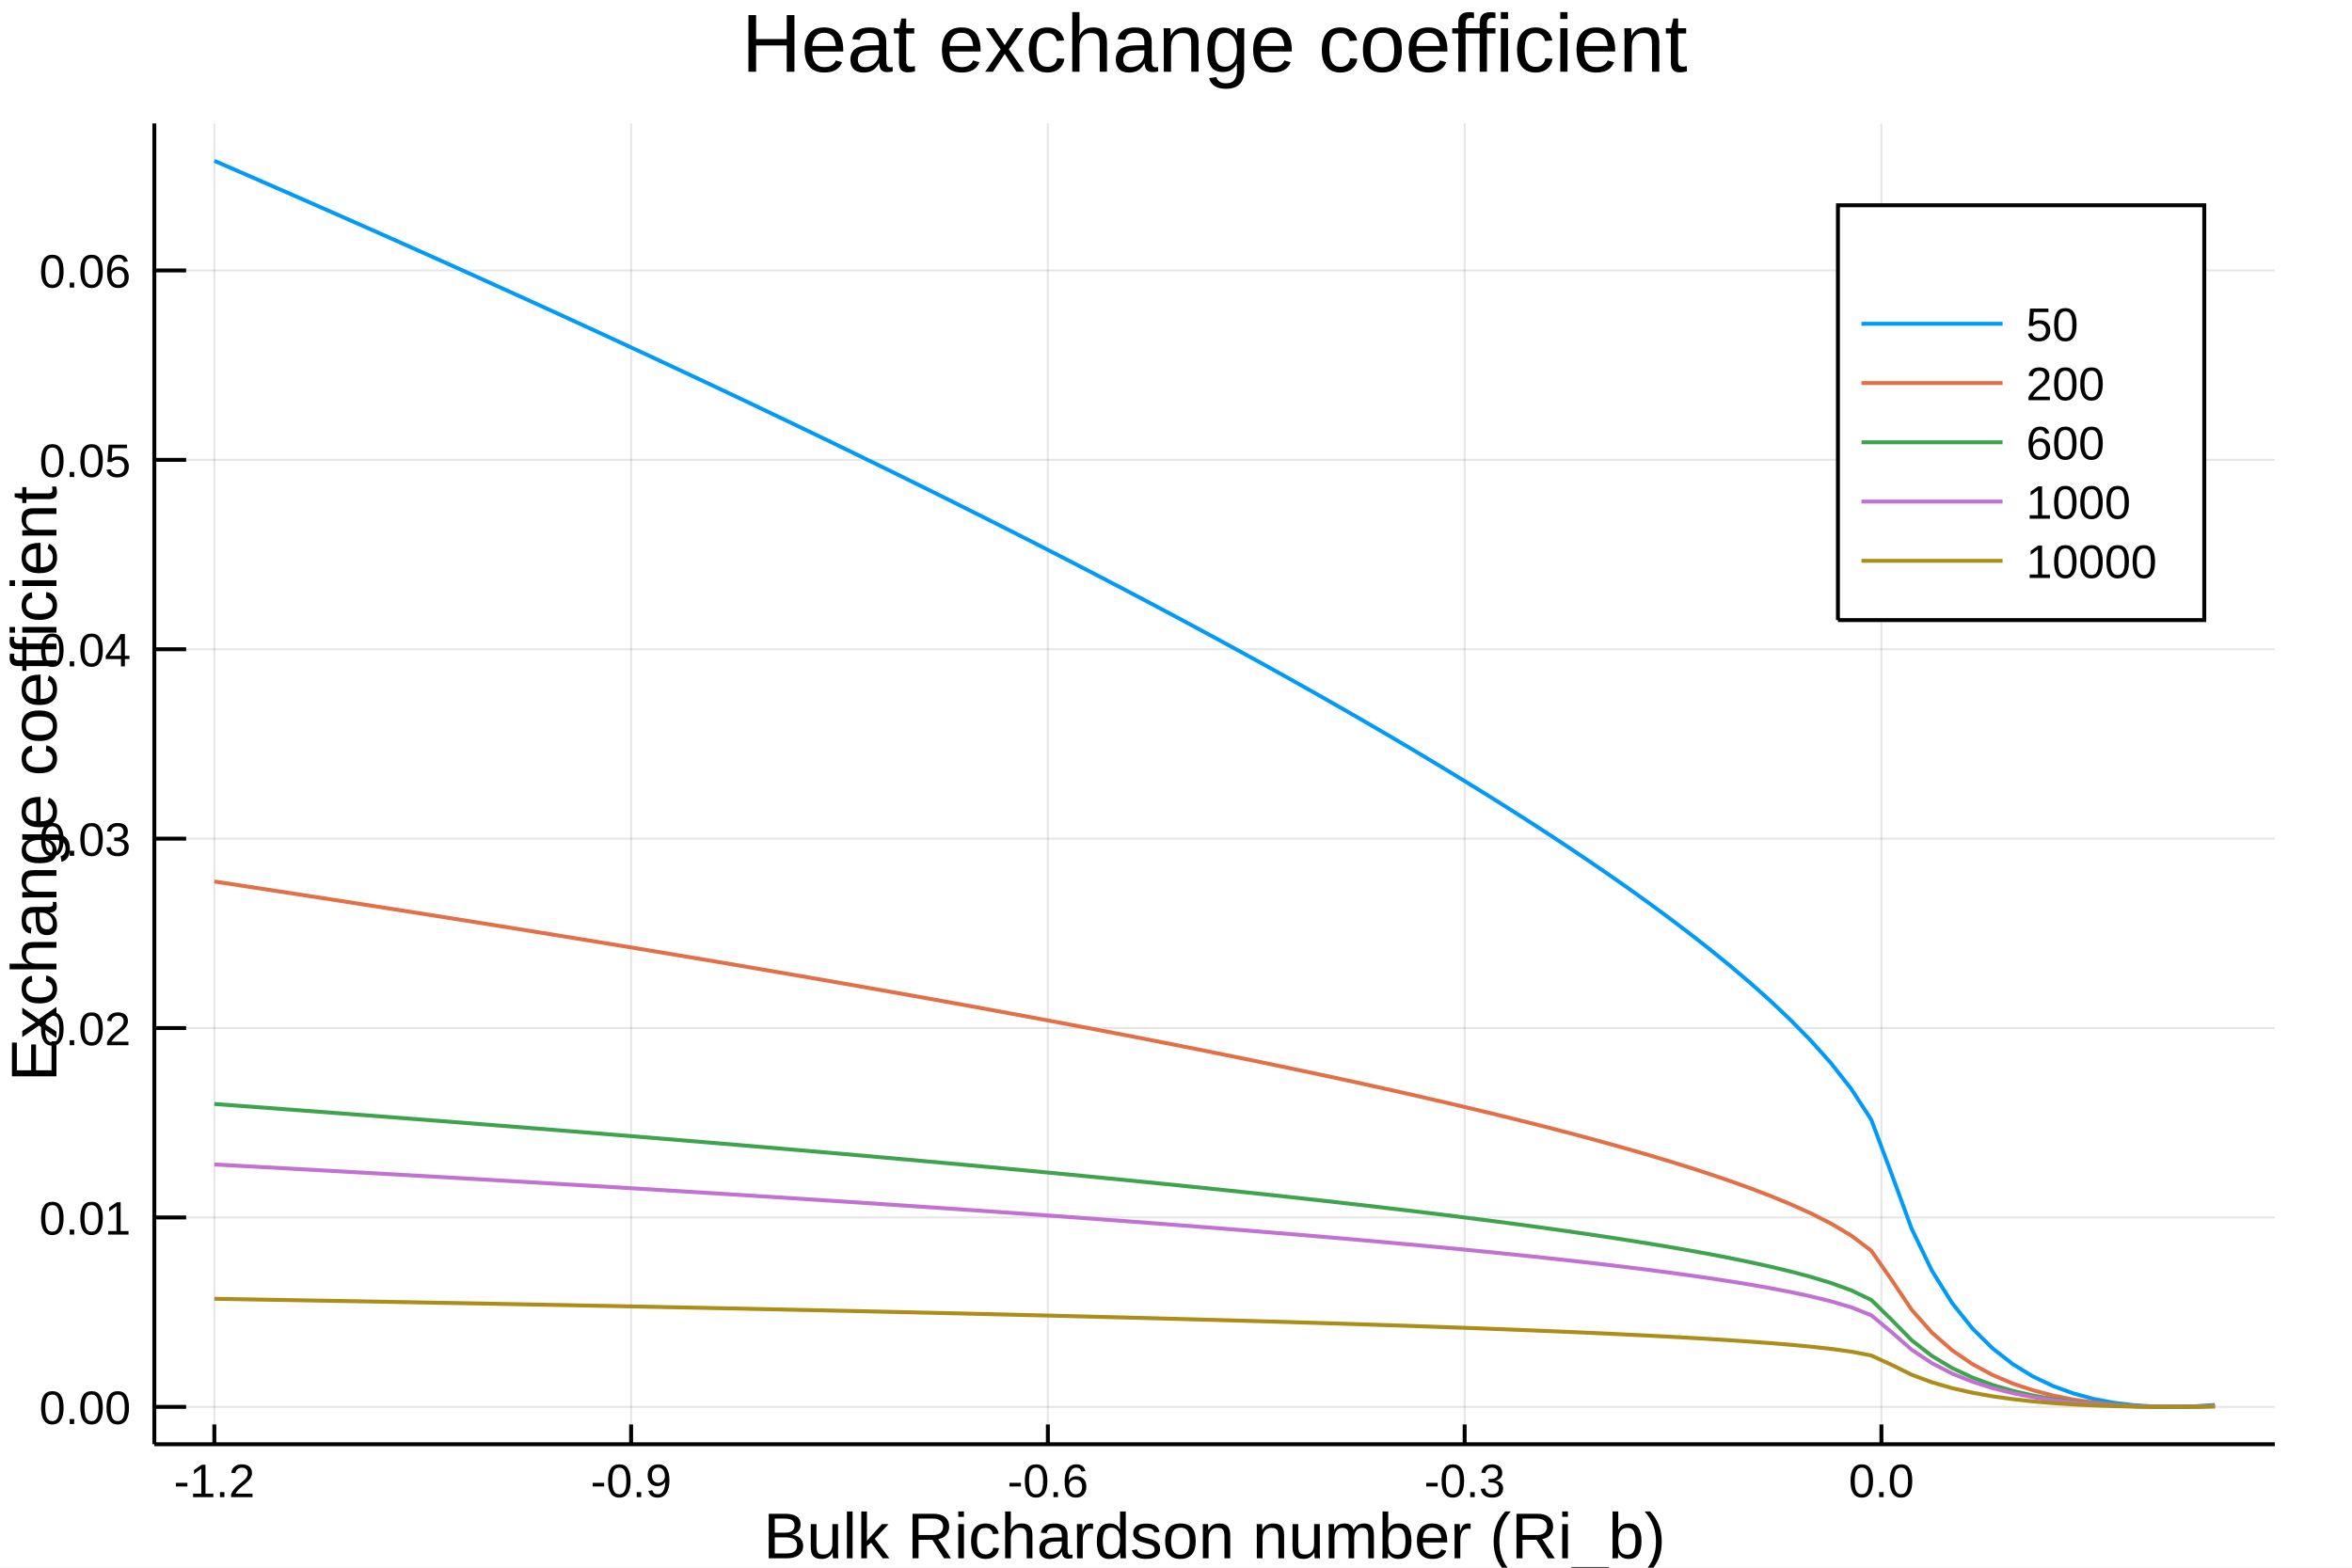
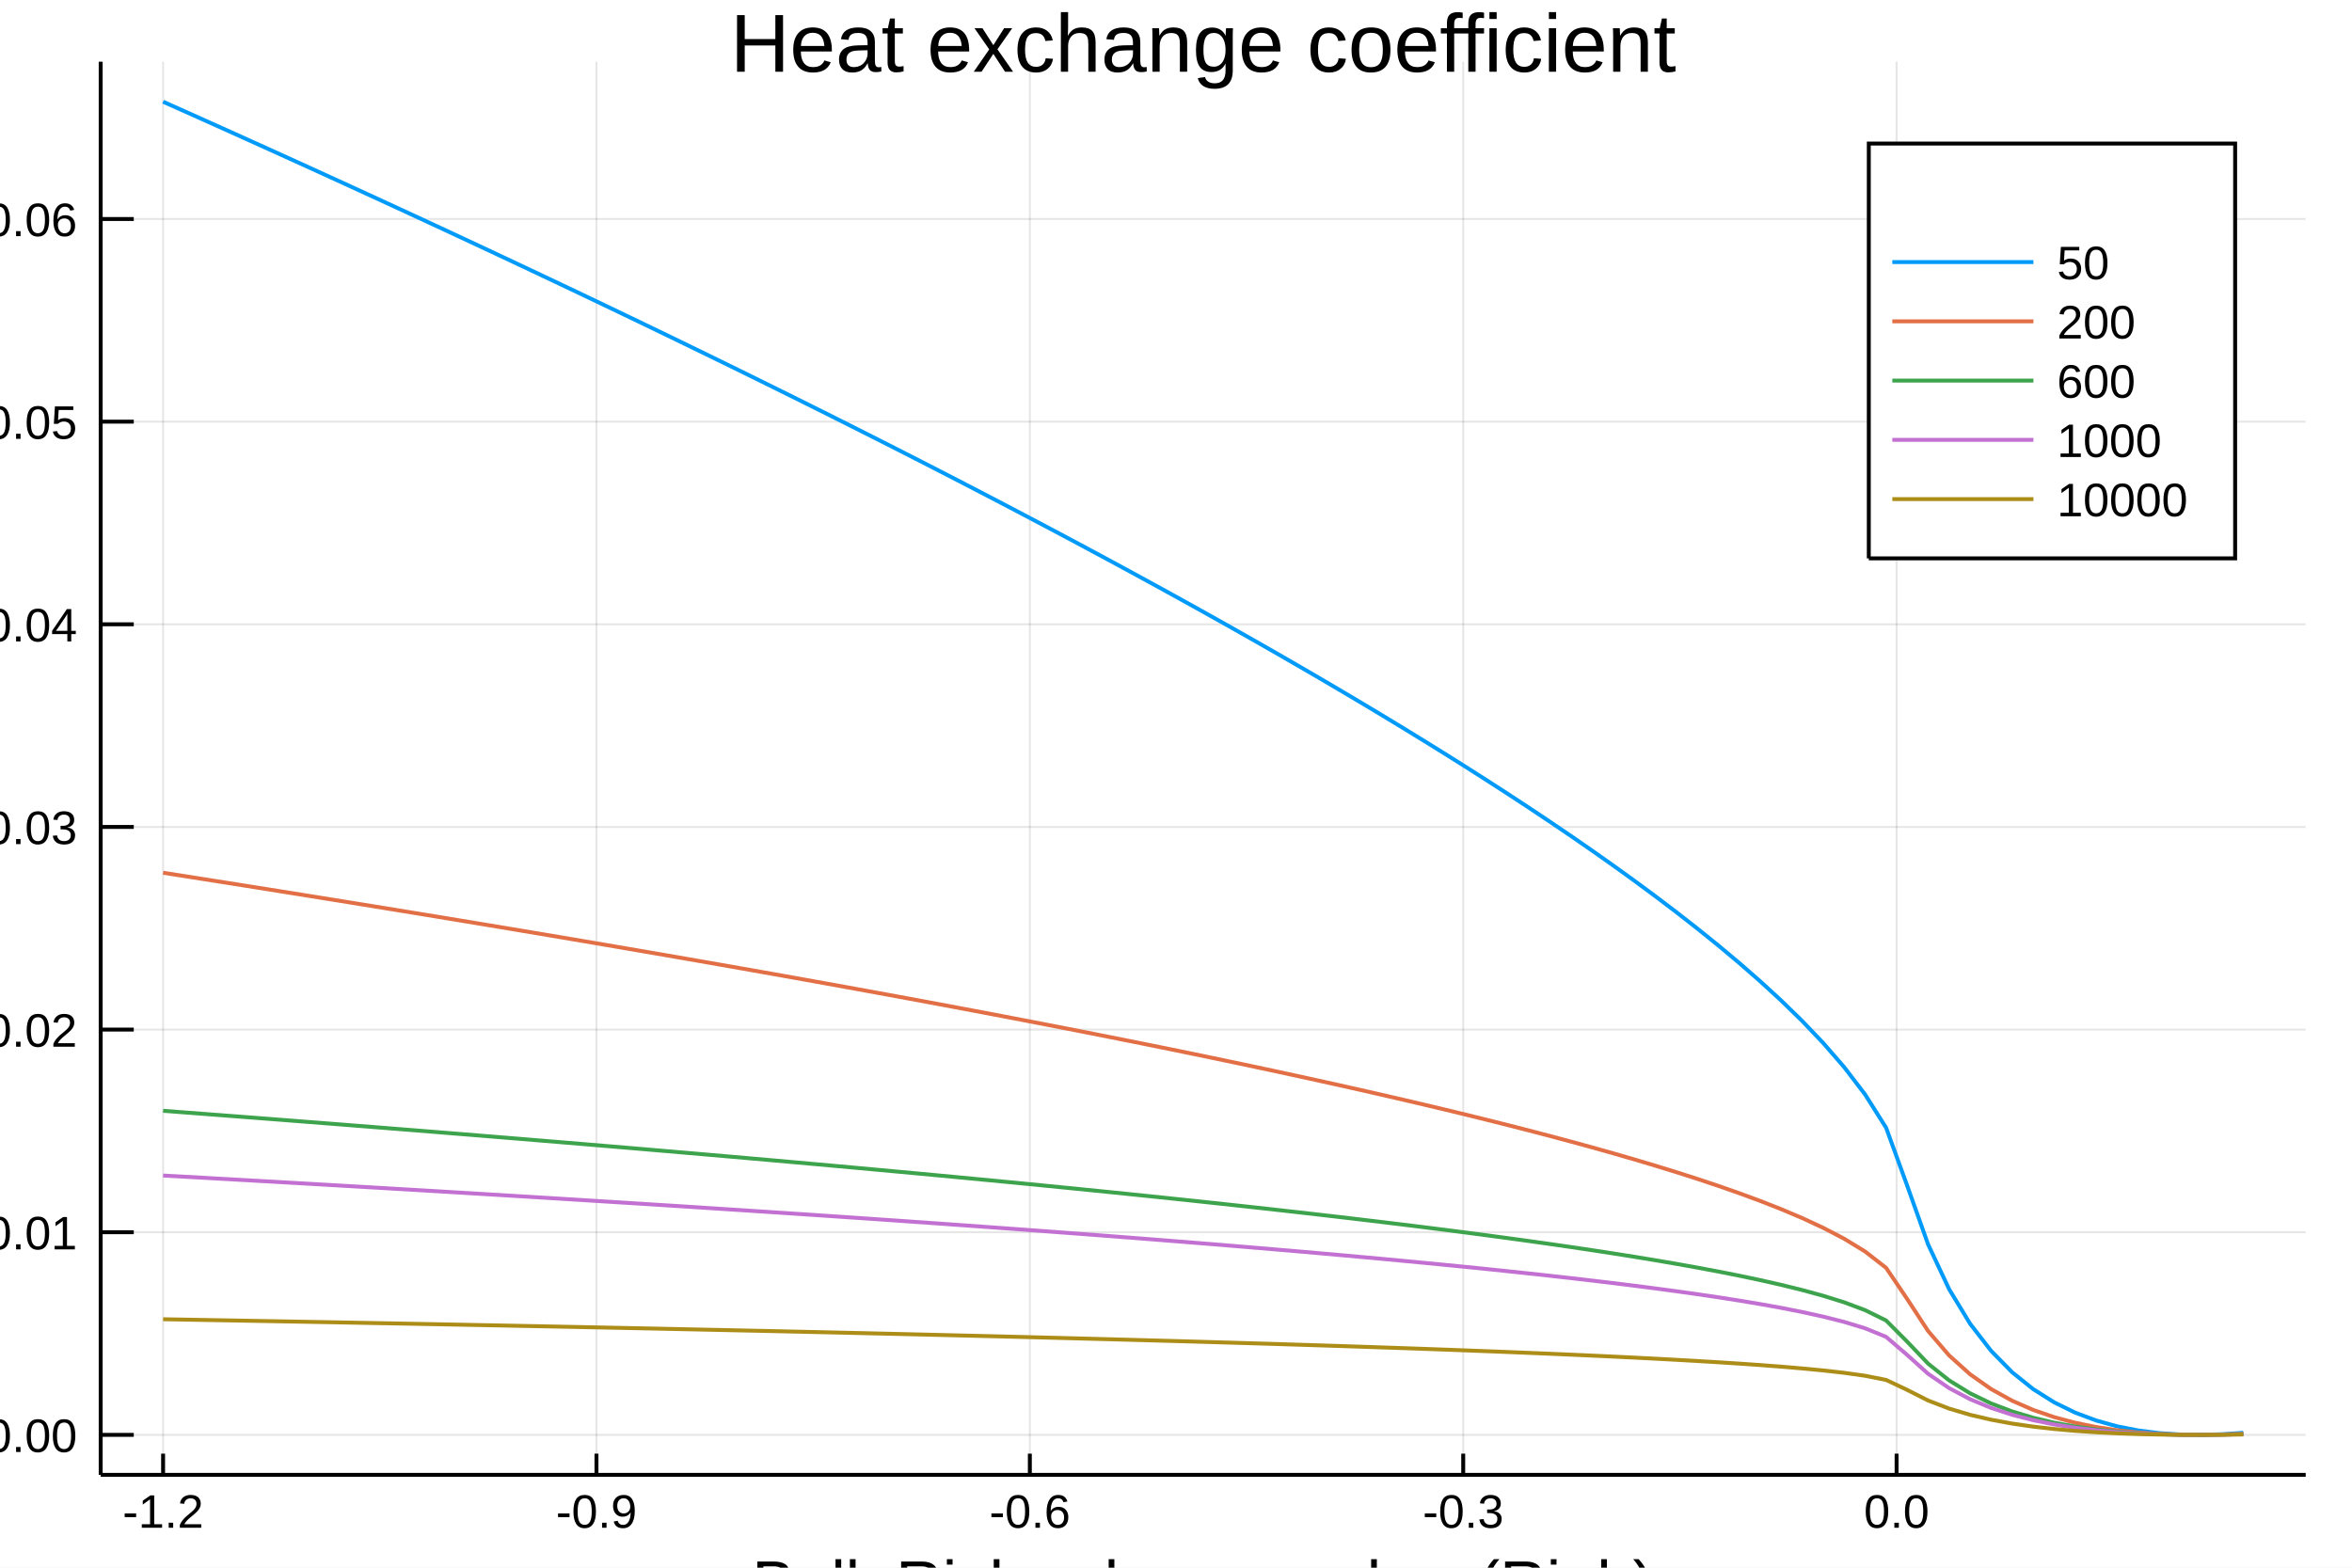
<svg xmlns="http://www.w3.org/2000/svg" width="600" height="400" viewBox="0 0 2400 1600">
  <defs>
-     <clipPath id="clip2200">
+     <clipPath id="clip4600">
      <rect x="0" y="0" width="2400" height="1600" />
    </clipPath>
  </defs>
-   <polygon clip-path="url(#clip2200)" points=" 0,1600 2400,1600 2400,0 0,0    " fill="#ffffff" fill-rule="evenodd" fill-opacity="1" />
+   <polygon clip-path="url(#clip4600)" points=" 0,1600 2400,1600 2400,0 0,0    " fill="#ffffff" fill-rule="evenodd" fill-opacity="1" />
  <defs>
-     <clipPath id="clip2201">
+     <clipPath id="clip4601">
      <rect x="480" y="0" width="1681" height="1600" />
    </clipPath>
  </defs>
-   <polygon clip-path="url(#clip2200)" points=" 157.48,1474.02 2321.26,1474.02 2321.26,125.984 157.48,125.984    " fill="#ffffff" fill-rule="evenodd" fill-opacity="1" />
+   <polygon clip-path="url(#clip4600)" points=" 102.74,1505.26 2352.76,1505.26 2352.76,62.992 102.74,62.992    " fill="#ffffff" fill-rule="evenodd" fill-opacity="1" />
  <defs>
-     <clipPath id="clip2202">
-       <rect x="157" y="125" width="2165" height="1349" />
+     <clipPath id="clip4602">
+       <rect x="102" y="62" width="2251" height="1443" />
    </clipPath>
  </defs>
-   <polyline clip-path="url(#clip2202)" style="stroke:#000000; stroke-width:2; stroke-opacity:0.1; fill:none" points="   218.719,1474.02 218.719,125.984    " />
-   <polyline clip-path="url(#clip2202)" style="stroke:#000000; stroke-width:2; stroke-opacity:0.1; fill:none" points="   643.99,1474.02 643.99,125.984    " />
-   <polyline clip-path="url(#clip2202)" style="stroke:#000000; stroke-width:2; stroke-opacity:0.1; fill:none" points="   1069.26,1474.02 1069.26,125.984    " />
-   <polyline clip-path="url(#clip2202)" style="stroke:#000000; stroke-width:2; stroke-opacity:0.1; fill:none" points="   1494.53,1474.02 1494.53,125.984    " />
-   <polyline clip-path="url(#clip2202)" style="stroke:#000000; stroke-width:2; stroke-opacity:0.1; fill:none" points="   1919.8,1474.02 1919.8,125.984    " />
-   <polyline clip-path="url(#clip2202)" style="stroke:#000000; stroke-width:2; stroke-opacity:0.1; fill:none" points="   157.48,1435.87 2321.26,1435.87    " />
-   <polyline clip-path="url(#clip2202)" style="stroke:#000000; stroke-width:2; stroke-opacity:0.1; fill:none" points="   157.48,1242.56 2321.26,1242.56    " />
-   <polyline clip-path="url(#clip2202)" style="stroke:#000000; stroke-width:2; stroke-opacity:0.1; fill:none" points="   157.48,1049.25 2321.26,1049.25    " />
-   <polyline clip-path="url(#clip2202)" style="stroke:#000000; stroke-width:2; stroke-opacity:0.1; fill:none" points="   157.48,855.945 2321.26,855.945    " />
-   <polyline clip-path="url(#clip2202)" style="stroke:#000000; stroke-width:2; stroke-opacity:0.1; fill:none" points="   157.48,662.638 2321.26,662.638    " />
-   <polyline clip-path="url(#clip2202)" style="stroke:#000000; stroke-width:2; stroke-opacity:0.1; fill:none" points="   157.48,469.331 2321.26,469.331    " />
-   <polyline clip-path="url(#clip2202)" style="stroke:#000000; stroke-width:2; stroke-opacity:0.1; fill:none" points="   157.48,276.024 2321.26,276.024    " />
-   <polyline clip-path="url(#clip2200)" style="stroke:#000000; stroke-width:4; stroke-opacity:1; fill:none" points="   157.48,1474.02 2321.26,1474.02    " />
-   <polyline clip-path="url(#clip2200)" style="stroke:#000000; stroke-width:4; stroke-opacity:1; fill:none" points="   157.48,1474.02 157.48,125.984    " />
-   <polyline clip-path="url(#clip2200)" style="stroke:#000000; stroke-width:4; stroke-opacity:1; fill:none" points="   218.719,1474.02 218.719,1453.8    " />
-   <polyline clip-path="url(#clip2200)" style="stroke:#000000; stroke-width:4; stroke-opacity:1; fill:none" points="   643.99,1474.02 643.99,1453.8    " />
-   <polyline clip-path="url(#clip2200)" style="stroke:#000000; stroke-width:4; stroke-opacity:1; fill:none" points="   1069.26,1474.02 1069.26,1453.8    " />
-   <polyline clip-path="url(#clip2200)" style="stroke:#000000; stroke-width:4; stroke-opacity:1; fill:none" points="   1494.53,1474.02 1494.53,1453.8    " />
-   <polyline clip-path="url(#clip2200)" style="stroke:#000000; stroke-width:4; stroke-opacity:1; fill:none" points="   1919.8,1474.02 1919.8,1453.8    " />
-   <polyline clip-path="url(#clip2200)" style="stroke:#000000; stroke-width:4; stroke-opacity:1; fill:none" points="   157.48,1435.87 189.937,1435.87    " />
-   <polyline clip-path="url(#clip2200)" style="stroke:#000000; stroke-width:4; stroke-opacity:1; fill:none" points="   157.48,1242.56 189.937,1242.56    " />
-   <polyline clip-path="url(#clip2200)" style="stroke:#000000; stroke-width:4; stroke-opacity:1; fill:none" points="   157.48,1049.25 189.937,1049.25    " />
-   <polyline clip-path="url(#clip2200)" style="stroke:#000000; stroke-width:4; stroke-opacity:1; fill:none" points="   157.48,855.945 189.937,855.945    " />
-   <polyline clip-path="url(#clip2200)" style="stroke:#000000; stroke-width:4; stroke-opacity:1; fill:none" points="   157.48,662.638 189.937,662.638    " />
-   <polyline clip-path="url(#clip2200)" style="stroke:#000000; stroke-width:4; stroke-opacity:1; fill:none" points="   157.48,469.331 189.937,469.331    " />
-   <polyline clip-path="url(#clip2200)" style="stroke:#000000; stroke-width:4; stroke-opacity:1; fill:none" points="   157.48,276.024 189.937,276.024    " />
-   <g clip-path="url(#clip2200)">
-     <text style="fill:#000000; fill-opacity:1; font-family:Arial,Helvetica Neue,Helvetica,sans-serif; font-size:48px; text-anchor:middle;" transform="rotate(0, 218.719, 1528.02)" x="218.719" y="1528.02">-1.2</text>
+   <polyline clip-path="url(#clip4602)" style="stroke:#000000; stroke-width:2; stroke-opacity:0.1; fill:none" points="   166.42,1505.26 166.42,62.992    " />
+   <polyline clip-path="url(#clip4602)" style="stroke:#000000; stroke-width:2; stroke-opacity:0.1; fill:none" points="   608.64,1505.26 608.64,62.992    " />
+   <polyline clip-path="url(#clip4602)" style="stroke:#000000; stroke-width:2; stroke-opacity:0.1; fill:none" points="   1050.86,1505.26 1050.86,62.992    " />
+   <polyline clip-path="url(#clip4602)" style="stroke:#000000; stroke-width:2; stroke-opacity:0.1; fill:none" points="   1493.08,1505.26 1493.08,62.992    " />
+   <polyline clip-path="url(#clip4602)" style="stroke:#000000; stroke-width:2; stroke-opacity:0.1; fill:none" points="   1935.3,1505.26 1935.3,62.992    " />
+   <polyline clip-path="url(#clip4602)" style="stroke:#000000; stroke-width:2; stroke-opacity:0.1; fill:none" points="   102.74,1464.44 2352.76,1464.44    " />
+   <polyline clip-path="url(#clip4602)" style="stroke:#000000; stroke-width:2; stroke-opacity:0.1; fill:none" points="   102.74,1257.62 2352.76,1257.62    " />
+   <polyline clip-path="url(#clip4602)" style="stroke:#000000; stroke-width:2; stroke-opacity:0.1; fill:none" points="   102.74,1050.8 2352.76,1050.8    " />
+   <polyline clip-path="url(#clip4602)" style="stroke:#000000; stroke-width:2; stroke-opacity:0.1; fill:none" points="   102.74,843.982 2352.76,843.982    " />
+   <polyline clip-path="url(#clip4602)" style="stroke:#000000; stroke-width:2; stroke-opacity:0.1; fill:none" points="   102.74,637.161 2352.76,637.161    " />
+   <polyline clip-path="url(#clip4602)" style="stroke:#000000; stroke-width:2; stroke-opacity:0.1; fill:none" points="   102.74,430.341 2352.76,430.341    " />
+   <polyline clip-path="url(#clip4602)" style="stroke:#000000; stroke-width:2; stroke-opacity:0.1; fill:none" points="   102.74,223.52 2352.76,223.52    " />
+   <polyline clip-path="url(#clip4600)" style="stroke:#000000; stroke-width:4; stroke-opacity:1; fill:none" points="   102.74,1505.26 2352.76,1505.26    " />
+   <polyline clip-path="url(#clip4600)" style="stroke:#000000; stroke-width:4; stroke-opacity:1; fill:none" points="   102.74,1505.26 102.74,62.992    " />
+   <polyline clip-path="url(#clip4600)" style="stroke:#000000; stroke-width:4; stroke-opacity:1; fill:none" points="   166.42,1505.26 166.42,1483.63    " />
+   <polyline clip-path="url(#clip4600)" style="stroke:#000000; stroke-width:4; stroke-opacity:1; fill:none" points="   608.64,1505.26 608.64,1483.63    " />
+   <polyline clip-path="url(#clip4600)" style="stroke:#000000; stroke-width:4; stroke-opacity:1; fill:none" points="   1050.86,1505.26 1050.86,1483.63    " />
+   <polyline clip-path="url(#clip4600)" style="stroke:#000000; stroke-width:4; stroke-opacity:1; fill:none" points="   1493.08,1505.26 1493.08,1483.63    " />
+   <polyline clip-path="url(#clip4600)" style="stroke:#000000; stroke-width:4; stroke-opacity:1; fill:none" points="   1935.3,1505.26 1935.3,1483.63    " />
+   <polyline clip-path="url(#clip4600)" style="stroke:#000000; stroke-width:4; stroke-opacity:1; fill:none" points="   102.74,1464.44 136.49,1464.44    " />
+   <polyline clip-path="url(#clip4600)" style="stroke:#000000; stroke-width:4; stroke-opacity:1; fill:none" points="   102.74,1257.62 136.49,1257.62    " />
+   <polyline clip-path="url(#clip4600)" style="stroke:#000000; stroke-width:4; stroke-opacity:1; fill:none" points="   102.74,1050.8 136.49,1050.8    " />
+   <polyline clip-path="url(#clip4600)" style="stroke:#000000; stroke-width:4; stroke-opacity:1; fill:none" points="   102.74,843.982 136.49,843.982    " />
+   <polyline clip-path="url(#clip4600)" style="stroke:#000000; stroke-width:4; stroke-opacity:1; fill:none" points="   102.74,637.161 136.49,637.161    " />
+   <polyline clip-path="url(#clip4600)" style="stroke:#000000; stroke-width:4; stroke-opacity:1; fill:none" points="   102.74,430.341 136.49,430.341    " />
+   <polyline clip-path="url(#clip4600)" style="stroke:#000000; stroke-width:4; stroke-opacity:1; fill:none" points="   102.74,223.52 136.49,223.52    " />
+   <g clip-path="url(#clip4600)">
+     <text style="fill:#000000; fill-opacity:1; font-family:Arial,Helvetica Neue,Helvetica,sans-serif; font-size:48px; text-anchor:middle;" transform="rotate(0, 166.42, 1559.26)" x="166.42" y="1559.26">-1.2</text>
  </g>
-   <g clip-path="url(#clip2200)">
-     <text style="fill:#000000; fill-opacity:1; font-family:Arial,Helvetica Neue,Helvetica,sans-serif; font-size:48px; text-anchor:middle;" transform="rotate(0, 643.99, 1528.02)" x="643.99" y="1528.02">-0.9</text>
+   <g clip-path="url(#clip4600)">
+     <text style="fill:#000000; fill-opacity:1; font-family:Arial,Helvetica Neue,Helvetica,sans-serif; font-size:48px; text-anchor:middle;" transform="rotate(0, 608.64, 1559.26)" x="608.64" y="1559.26">-0.9</text>
  </g>
-   <g clip-path="url(#clip2200)">
-     <text style="fill:#000000; fill-opacity:1; font-family:Arial,Helvetica Neue,Helvetica,sans-serif; font-size:48px; text-anchor:middle;" transform="rotate(0, 1069.26, 1528.02)" x="1069.26" y="1528.02">-0.6</text>
+   <g clip-path="url(#clip4600)">
+     <text style="fill:#000000; fill-opacity:1; font-family:Arial,Helvetica Neue,Helvetica,sans-serif; font-size:48px; text-anchor:middle;" transform="rotate(0, 1050.86, 1559.26)" x="1050.86" y="1559.26">-0.6</text>
  </g>
-   <g clip-path="url(#clip2200)">
-     <text style="fill:#000000; fill-opacity:1; font-family:Arial,Helvetica Neue,Helvetica,sans-serif; font-size:48px; text-anchor:middle;" transform="rotate(0, 1494.53, 1528.02)" x="1494.53" y="1528.02">-0.3</text>
+   <g clip-path="url(#clip4600)">
+     <text style="fill:#000000; fill-opacity:1; font-family:Arial,Helvetica Neue,Helvetica,sans-serif; font-size:48px; text-anchor:middle;" transform="rotate(0, 1493.08, 1559.26)" x="1493.08" y="1559.26">-0.3</text>
  </g>
-   <g clip-path="url(#clip2200)">
-     <text style="fill:#000000; fill-opacity:1; font-family:Arial,Helvetica Neue,Helvetica,sans-serif; font-size:48px; text-anchor:middle;" transform="rotate(0, 1919.8, 1528.02)" x="1919.8" y="1528.02">0.0</text>
+   <g clip-path="url(#clip4600)">
+     <text style="fill:#000000; fill-opacity:1; font-family:Arial,Helvetica Neue,Helvetica,sans-serif; font-size:48px; text-anchor:middle;" transform="rotate(0, 1935.3, 1559.26)" x="1935.3" y="1559.26">0.0</text>
  </g>
-   <g clip-path="url(#clip2200)">
-     <text style="fill:#000000; fill-opacity:1; font-family:Arial,Helvetica Neue,Helvetica,sans-serif; font-size:48px; text-anchor:end;" transform="rotate(0, 133.48, 1453.37)" x="133.48" y="1453.37">0.00</text>
+   <g clip-path="url(#clip4600)">
+     <text style="fill:#000000; fill-opacity:1; font-family:Arial,Helvetica Neue,Helvetica,sans-serif; font-size:48px; text-anchor:end;" transform="rotate(0, 78.7402, 1481.94)" x="78.74" y="1481.94">0.00</text>
  </g>
-   <g clip-path="url(#clip2200)">
-     <text style="fill:#000000; fill-opacity:1; font-family:Arial,Helvetica Neue,Helvetica,sans-serif; font-size:48px; text-anchor:end;" transform="rotate(0, 133.48, 1260.06)" x="133.48" y="1260.06">0.01</text>
+   <g clip-path="url(#clip4600)">
+     <text style="fill:#000000; fill-opacity:1; font-family:Arial,Helvetica Neue,Helvetica,sans-serif; font-size:48px; text-anchor:end;" transform="rotate(0, 78.7402, 1275.12)" x="78.74" y="1275.12">0.01</text>
  </g>
-   <g clip-path="url(#clip2200)">
-     <text style="fill:#000000; fill-opacity:1; font-family:Arial,Helvetica Neue,Helvetica,sans-serif; font-size:48px; text-anchor:end;" transform="rotate(0, 133.48, 1066.75)" x="133.48" y="1066.75">0.02</text>
+   <g clip-path="url(#clip4600)">
+     <text style="fill:#000000; fill-opacity:1; font-family:Arial,Helvetica Neue,Helvetica,sans-serif; font-size:48px; text-anchor:end;" transform="rotate(0, 78.7402, 1068.3)" x="78.74" y="1068.3">0.02</text>
  </g>
-   <g clip-path="url(#clip2200)">
-     <text style="fill:#000000; fill-opacity:1; font-family:Arial,Helvetica Neue,Helvetica,sans-serif; font-size:48px; text-anchor:end;" transform="rotate(0, 133.48, 873.445)" x="133.48" y="873.445">0.03</text>
+   <g clip-path="url(#clip4600)">
+     <text style="fill:#000000; fill-opacity:1; font-family:Arial,Helvetica Neue,Helvetica,sans-serif; font-size:48px; text-anchor:end;" transform="rotate(0, 78.7402, 861.482)" x="78.74" y="861.482">0.03</text>
  </g>
-   <g clip-path="url(#clip2200)">
-     <text style="fill:#000000; fill-opacity:1; font-family:Arial,Helvetica Neue,Helvetica,sans-serif; font-size:48px; text-anchor:end;" transform="rotate(0, 133.48, 680.138)" x="133.48" y="680.138">0.04</text>
+   <g clip-path="url(#clip4600)">
+     <text style="fill:#000000; fill-opacity:1; font-family:Arial,Helvetica Neue,Helvetica,sans-serif; font-size:48px; text-anchor:end;" transform="rotate(0, 78.7402, 654.661)" x="78.74" y="654.661">0.04</text>
  </g>
-   <g clip-path="url(#clip2200)">
-     <text style="fill:#000000; fill-opacity:1; font-family:Arial,Helvetica Neue,Helvetica,sans-serif; font-size:48px; text-anchor:end;" transform="rotate(0, 133.48, 486.831)" x="133.48" y="486.831">0.05</text>
+   <g clip-path="url(#clip4600)">
+     <text style="fill:#000000; fill-opacity:1; font-family:Arial,Helvetica Neue,Helvetica,sans-serif; font-size:48px; text-anchor:end;" transform="rotate(0, 78.7402, 447.841)" x="78.74" y="447.841">0.05</text>
  </g>
-   <g clip-path="url(#clip2200)">
-     <text style="fill:#000000; fill-opacity:1; font-family:Arial,Helvetica Neue,Helvetica,sans-serif; font-size:48px; text-anchor:end;" transform="rotate(0, 133.48, 293.524)" x="133.48" y="293.524">0.06</text>
+   <g clip-path="url(#clip4600)">
+     <text style="fill:#000000; fill-opacity:1; font-family:Arial,Helvetica Neue,Helvetica,sans-serif; font-size:48px; text-anchor:end;" transform="rotate(0, 78.7402, 241.02)" x="78.74" y="241.02">0.06</text>
  </g>
-   <g clip-path="url(#clip2200)">
-     <text style="fill:#000000; fill-opacity:1; font-family:Arial,Helvetica Neue,Helvetica,sans-serif; font-size:84px; text-anchor:middle;" transform="rotate(0, 1239.37, 73.2)" x="1239.37" y="73.2">Heat exchange coefficient</text>
+   <g clip-path="url(#clip4600)">
+     <text style="fill:#000000; fill-opacity:1; font-family:Arial,Helvetica Neue,Helvetica,sans-serif; font-size:84px; text-anchor:middle;" transform="rotate(0, 1227.75, 73.2)" x="1227.75" y="73.2">Heat exchange coefficient</text>
  </g>
-   <g clip-path="url(#clip2200)">
-     <text style="fill:#000000; fill-opacity:1; font-family:Arial,Helvetica Neue,Helvetica,sans-serif; font-size:66px; text-anchor:middle;" transform="rotate(0, 1239.37, 1590.4)" x="1239.37" y="1590.4">Bulk Richardson number (Ri_b)</text>
+   <g clip-path="url(#clip4600)">
+     <text style="fill:#000000; fill-opacity:1; font-family:Arial,Helvetica Neue,Helvetica,sans-serif; font-size:66px; text-anchor:middle;" transform="rotate(0, 1227.75, 1639.12)" x="1227.75" y="1639.12">Bulk Richardson number (Ri_b)</text>
  </g>
-   <g clip-path="url(#clip2200)">
-     <text style="fill:#000000; fill-opacity:1; font-family:Arial,Helvetica Neue,Helvetica,sans-serif; font-size:66px; text-anchor:middle;" transform="rotate(-90, 57.6, 800)" x="57.6" y="800">Exchange coefficient</text>
+   <g clip-path="url(#clip4600)">
+     <text style="fill:#000000; fill-opacity:1; font-family:Arial,Helvetica Neue,Helvetica,sans-serif; font-size:66px; text-anchor:middle;" transform="rotate(-90, -50.4901, 784.126)" x="-50.49" y="784.126">Exchange coefficient</text>
  </g>
-   <polyline clip-path="url(#clip2202)" style="stroke:#009af9; stroke-width:4; stroke-opacity:1; fill:none" points="   218.719,164.136 239.339,173.089 259.958,182.067 280.577,191.071 301.196,200.102 321.815,209.16 342.435,218.245 363.054,227.359 383.673,236.501 404.292,245.671    424.911,254.872 445.531,264.102 466.15,273.362 486.769,282.654 507.388,291.977 528.007,301.333 548.627,310.722 569.246,320.144 589.865,329.6 610.484,339.091    631.103,348.618 651.723,358.181 672.342,367.782 692.961,377.42 713.58,387.097 734.2,396.814 754.819,406.572 775.438,416.371 796.057,426.212 816.676,436.098    837.296,446.028 857.915,456.004 878.534,466.027 899.153,476.099 919.772,486.22 940.392,496.392 961.011,506.617 981.63,516.896 1002.25,527.23 1022.87,537.622    1043.49,548.073 1064.11,558.585 1084.73,569.161 1105.35,579.801 1125.96,590.51 1146.58,601.288 1167.2,612.139 1187.82,623.065 1208.44,634.07 1229.06,645.157    1249.68,656.328 1270.3,667.588 1290.92,678.94 1311.54,690.39 1332.16,701.941 1352.78,713.599 1373.39,725.369 1394.01,737.257 1414.63,749.27 1435.25,761.415    1455.87,773.701 1476.49,786.136 1497.11,798.731 1517.73,811.496 1538.35,824.445 1558.97,837.591 1579.59,850.953 1600.21,864.548 1620.83,878.398 1641.44,892.531    1662.06,906.975 1682.68,921.77 1703.3,936.958 1723.92,952.596 1744.54,968.754 1765.16,985.522 1785.78,1003.02 1806.4,1021.41 1827.02,1040.92 1847.64,1061.91    1868.26,1084.96 1888.88,1111.14 1909.49,1142.87 1930.11,1197.92 1950.73,1254.2 1971.35,1296.89 1991.97,1329.91 2012.59,1355.78 2033.21,1376.15 2053.83,1392.23    2074.45,1404.85 2095.07,1414.67 2115.69,1422.17 2136.31,1427.74 2156.92,1431.67 2177.54,1434.2 2198.16,1435.54 2218.78,1435.85 2239.4,1435.26 2260.02,1433.89       " />
-   <polyline clip-path="url(#clip2202)" style="stroke:#e26f46; stroke-width:4; stroke-opacity:1; fill:none" points="   218.719,899.654 239.339,902.797 259.958,905.951 280.577,909.116 301.196,912.293 321.815,915.481 342.435,918.68 363.054,921.891 383.673,925.115 404.292,928.351    424.911,931.599 445.531,934.861 466.15,938.135 486.769,941.423 507.388,944.725 528.007,948.041 548.627,951.371 569.246,954.716 589.865,958.075 610.484,961.45    631.103,964.841 651.723,968.248 672.342,971.671 692.961,975.111 713.58,978.568 734.2,982.043 754.819,985.536 775.438,989.048 796.057,992.578 816.676,996.129    837.296,999.7 857.915,1003.29 878.534,1006.9 899.153,1010.54 919.772,1014.2 940.392,1017.88 961.011,1021.58 981.63,1025.31 1002.25,1029.07 1022.87,1032.85    1043.49,1036.66 1064.11,1040.5 1084.73,1044.37 1105.35,1048.27 1125.96,1052.2 1146.58,1056.16 1167.2,1060.16 1187.82,1064.19 1208.44,1068.26 1229.06,1072.37    1249.68,1076.52 1270.3,1080.72 1290.92,1084.96 1311.54,1089.24 1332.16,1093.58 1352.78,1097.96 1373.39,1102.4 1394.01,1106.9 1414.63,1111.47 1435.25,1116.09    1455.87,1120.79 1476.49,1125.56 1497.11,1130.41 1517.73,1135.35 1538.35,1140.37 1558.97,1145.5 1579.59,1150.74 1600.21,1156.1 1620.83,1161.58 1641.44,1167.21    1662.06,1173 1682.68,1178.98 1703.3,1185.15 1723.92,1191.57 1744.54,1198.25 1765.16,1205.26 1785.78,1212.65 1806.4,1220.52 1827.02,1229 1847.64,1238.28    1868.26,1248.72 1888.88,1260.95 1909.49,1276.53 1930.11,1306.14 1950.73,1336.83 1971.35,1360.1 1991.97,1378.11 2012.59,1392.2 2033.21,1403.31 2053.83,1412.08    2074.45,1418.96 2095.07,1424.31 2115.69,1428.4 2136.31,1431.43 2156.92,1433.58 2177.54,1434.96 2198.16,1435.69 2218.78,1435.86 2239.4,1435.54 2260.02,1434.79       " />
-   <polyline clip-path="url(#clip2202)" style="stroke:#3da44d; stroke-width:4; stroke-opacity:1; fill:none" points="   218.719,1126.73 239.339,1128.24 259.958,1129.77 280.577,1131.3 301.196,1132.84 321.815,1134.38 342.435,1135.93 363.054,1137.49 383.673,1139.06 404.292,1140.63    424.911,1142.22 445.531,1143.8 466.15,1145.4 486.769,1147.01 507.388,1148.62 528.007,1150.24 548.627,1151.87 569.246,1153.51 589.865,1155.16 610.484,1156.82    631.103,1158.49 651.723,1160.16 672.342,1161.85 692.961,1163.55 713.58,1165.26 734.2,1166.98 754.819,1168.71 775.438,1170.45 796.057,1172.2 816.676,1173.97    837.296,1175.74 857.915,1177.53 878.534,1179.34 899.153,1181.16 919.772,1182.99 940.392,1184.83 961.011,1186.69 981.63,1188.57 1002.25,1190.46 1022.87,1192.37    1043.49,1194.29 1064.11,1196.24 1084.73,1198.2 1105.35,1200.18 1125.96,1202.18 1146.58,1204.2 1167.2,1206.24 1187.82,1208.31 1208.44,1210.4 1229.06,1212.51    1249.68,1214.65 1270.3,1216.81 1290.92,1219.01 1311.54,1221.23 1332.16,1223.48 1352.78,1225.77 1373.39,1228.09 1394.01,1230.45 1414.63,1232.85 1435.25,1235.28    1455.87,1237.77 1476.49,1240.3 1497.11,1242.88 1517.73,1245.51 1538.35,1248.2 1558.97,1250.96 1579.59,1253.79 1600.21,1256.69 1620.83,1259.67 1641.44,1262.75    1662.06,1265.94 1682.68,1269.23 1703.3,1272.66 1723.92,1276.25 1744.54,1280.01 1765.16,1283.97 1785.78,1288.2 1806.4,1292.73 1827.02,1297.67 1847.64,1303.15    1868.26,1309.4 1888.88,1316.89 1909.49,1326.76 1930.11,1346.88 1950.73,1367.92 1971.35,1383.89 1991.97,1396.24 2012.59,1405.91 2033.21,1413.53 2053.83,1419.55    2074.45,1424.27 2095.07,1427.94 2115.69,1430.75 2136.31,1432.83 2156.92,1434.3 2177.54,1435.24 2198.16,1435.75 2218.78,1435.86 2239.4,1435.64 2260.02,1435.13       " />
-   <polyline clip-path="url(#clip2202)" style="stroke:#c271d2; stroke-width:4; stroke-opacity:1; fill:none" points="   218.719,1188.48 239.339,1189.59 259.958,1190.72 280.577,1191.84 301.196,1192.98 321.815,1194.11 342.435,1195.26 363.054,1196.41 383.673,1197.56 404.292,1198.72    424.911,1199.89 445.531,1201.07 466.15,1202.25 486.769,1203.43 507.388,1204.63 528.007,1205.83 548.627,1207.04 569.246,1208.25 589.865,1209.47 610.484,1210.7    631.103,1211.94 651.723,1213.19 672.342,1214.44 692.961,1215.7 713.58,1216.98 734.2,1218.26 754.819,1219.54 775.438,1220.84 796.057,1222.15 816.676,1223.47    837.296,1224.79 857.915,1226.13 878.534,1227.48 899.153,1228.84 919.772,1230.21 940.392,1231.6 961.011,1232.99 981.63,1234.4 1002.25,1235.82 1022.87,1237.25    1043.49,1238.7 1064.11,1240.16 1084.73,1241.64 1105.35,1243.14 1125.96,1244.65 1146.58,1246.17 1167.2,1247.72 1187.82,1249.28 1208.44,1250.86 1229.06,1252.46    1249.68,1254.08 1270.3,1255.73 1290.92,1257.4 1311.54,1259.09 1332.16,1260.8 1352.78,1262.55 1373.39,1264.32 1394.01,1266.12 1414.63,1267.96 1435.25,1269.83    1455.87,1271.73 1476.49,1273.68 1497.11,1275.66 1517.73,1277.69 1538.35,1279.77 1558.97,1281.9 1579.59,1284.09 1600.21,1286.34 1620.83,1288.66 1641.44,1291.06    1662.06,1293.54 1682.68,1296.12 1703.3,1298.81 1723.92,1301.63 1744.54,1304.59 1765.16,1307.73 1785.78,1311.08 1806.4,1314.69 1827.02,1318.63 1847.64,1323.04    1868.26,1328.09 1888.88,1334.2 1909.49,1342.38 1930.11,1359.55 1950.73,1377.6 1971.35,1391.29 1991.97,1401.89 2012.59,1410.18 2033.21,1416.72 2053.83,1421.87    2074.45,1425.92 2095.07,1429.07 2115.69,1431.47 2136.31,1433.26 2156.92,1434.52 2177.54,1435.33 2198.16,1435.76 2218.78,1435.86 2239.4,1435.67 2260.02,1435.23       " />
-   <polyline clip-path="url(#clip2202)" style="stroke:#ac8d18; stroke-width:4; stroke-opacity:1; fill:none" points="   218.719,1325.57 239.339,1325.92 259.958,1326.27 280.577,1326.63 301.196,1326.99 321.815,1327.35 342.435,1327.71 363.054,1328.07 383.673,1328.44 404.292,1328.81    424.911,1329.19 445.531,1329.56 466.15,1329.94 486.769,1330.32 507.388,1330.71 528.007,1331.1 548.627,1331.49 569.246,1331.88 589.865,1332.28 610.484,1332.68    631.103,1333.08 651.723,1333.49 672.342,1333.9 692.961,1334.32 713.58,1334.73 734.2,1335.16 754.819,1335.58 775.438,1336.01 796.057,1336.45 816.676,1336.89    837.296,1337.33 857.915,1337.78 878.534,1338.23 899.153,1338.69 919.772,1339.15 940.392,1339.62 961.011,1340.09 981.63,1340.57 1002.25,1341.06 1022.87,1341.55    1043.49,1342.05 1064.11,1342.55 1084.73,1343.06 1105.35,1343.58 1125.96,1344.1 1146.58,1344.63 1167.2,1345.17 1187.82,1345.72 1208.44,1346.28 1229.06,1346.85    1249.68,1347.42 1270.3,1348.01 1290.92,1348.6 1311.54,1349.21 1332.16,1349.83 1352.78,1350.46 1373.39,1351.1 1394.01,1351.76 1414.63,1352.43 1435.25,1353.12    1455.87,1353.83 1476.49,1354.55 1497.11,1355.29 1517.73,1356.05 1538.35,1356.84 1558.97,1357.65 1579.59,1358.49 1600.21,1359.35 1620.83,1360.25 1641.44,1361.18    1662.06,1362.16 1682.68,1363.18 1703.3,1364.25 1723.92,1365.39 1744.54,1366.59 1765.16,1367.88 1785.78,1369.27 1806.4,1370.79 1827.02,1372.48 1847.64,1374.4    1868.26,1376.66 1888.88,1379.48 1909.49,1383.46 1930.11,1392.94 1950.73,1403.09 1971.35,1410.79 1991.97,1416.75 2012.59,1421.42 2033.21,1425.09 2053.83,1427.99    2074.45,1430.27 2095.07,1432.04 2115.69,1433.4 2136.31,1434.4 2156.92,1435.11 2177.54,1435.57 2198.16,1435.81 2218.78,1435.86 2239.4,1435.76 2260.02,1435.51       " />
-   <polygon clip-path="url(#clip2200)" points=" 1875.45,632.864 2249.26,632.864 2249.26,209.504 1875.45,209.504    " fill="#ffffff" fill-rule="evenodd" fill-opacity="1" />
-   <polyline clip-path="url(#clip2200)" style="stroke:#000000; stroke-width:4; stroke-opacity:1; fill:none" points="   1875.45,632.864 2249.26,632.864 2249.26,209.504 1875.45,209.504 1875.45,632.864    " />
-   <polyline clip-path="url(#clip2200)" style="stroke:#009af9; stroke-width:4; stroke-opacity:1; fill:none" points="   1899.45,330.464 2043.45,330.464    " />
-   <g clip-path="url(#clip2200)">
-     <text style="fill:#000000; fill-opacity:1; font-family:Arial,Helvetica Neue,Helvetica,sans-serif; font-size:48px; text-anchor:start;" transform="rotate(0, 2067.45, 347.964)" x="2067.45" y="347.964">50</text>
+   <polyline clip-path="url(#clip4602)" style="stroke:#009af9; stroke-width:4; stroke-opacity:1; fill:none" points="   166.42,103.811 187.861,113.389 209.302,122.995 230.743,132.629 252.184,142.291 273.625,151.982 295.066,161.703 316.507,171.453 337.948,181.234 359.389,191.046    380.83,200.89 402.271,210.765 423.712,220.673 445.153,230.614 466.593,240.589 488.034,250.599 509.475,260.644 530.916,270.725 552.357,280.842 573.798,290.997    595.239,301.189 616.68,311.421 638.121,321.693 659.562,332.005 681.003,342.358 702.444,352.755 723.885,363.194 745.326,373.678 766.767,384.208 788.208,394.785    809.649,405.409 831.09,416.082 852.531,426.806 873.972,437.582 895.413,448.41 916.854,459.294 938.295,470.233 959.736,481.231 981.177,492.288 1002.62,503.406    1024.06,514.588 1045.5,525.835 1066.94,537.15 1088.38,548.534 1109.82,559.991 1131.26,571.523 1152.7,583.132 1174.15,594.823 1195.59,606.597 1217.03,618.458    1238.47,630.41 1259.91,642.457 1281.35,654.603 1302.79,666.853 1324.23,679.212 1345.67,691.685 1367.11,704.277 1388.56,716.997 1410,729.85 1431.44,742.844    1452.88,755.989 1474.32,769.293 1495.76,782.768 1517.2,796.426 1538.64,810.28 1560.08,824.345 1581.52,838.641 1602.97,853.186 1624.41,868.005 1645.85,883.125    1667.29,898.58 1688.73,914.408 1710.17,930.658 1731.61,947.39 1753.05,964.677 1774.49,982.617 1795.93,1001.34 1817.37,1021.01 1838.82,1041.89 1860.26,1064.35    1881.7,1089.01 1903.14,1117.02 1924.58,1150.96 1946.02,1209.86 1967.46,1270.08 1988.9,1315.75 2010.34,1351.08 2031.78,1378.75 2053.23,1400.56 2074.67,1417.75    2096.11,1431.26 2117.55,1441.77 2138.99,1449.79 2160.43,1455.75 2181.87,1459.95 2203.31,1462.66 2224.75,1464.1 2246.19,1464.43 2267.64,1463.8 2289.08,1462.33       " />
+   <polyline clip-path="url(#clip4602)" style="stroke:#e26f46; stroke-width:4; stroke-opacity:1; fill:none" points="   166.42,890.747 187.861,894.11 209.302,897.484 230.743,900.87 252.184,904.269 273.625,907.679 295.066,911.103 316.507,914.538 337.948,917.987 359.389,921.449    380.83,924.925 402.271,928.414 423.712,931.918 445.153,935.436 466.593,938.968 488.034,942.516 509.475,946.079 530.916,949.657 552.357,953.252 573.798,956.863    595.239,960.49 616.68,964.135 638.121,967.798 659.562,971.478 681.003,975.177 702.444,978.895 723.885,982.632 745.326,986.389 766.767,990.167 788.208,993.966    809.649,997.786 831.09,1001.63 852.531,1005.49 873.972,1009.38 895.413,1013.3 916.854,1017.23 938.295,1021.2 959.736,1025.19 981.177,1029.21 1002.62,1033.25    1024.06,1037.33 1045.5,1041.44 1066.94,1045.58 1088.38,1049.75 1109.82,1053.95 1131.26,1058.19 1152.7,1062.47 1174.15,1066.79 1195.59,1071.14 1217.03,1075.54    1238.47,1079.98 1259.91,1084.47 1281.35,1089 1302.79,1093.59 1324.23,1098.23 1345.67,1102.92 1367.11,1107.67 1388.56,1112.49 1410,1117.37 1431.44,1122.32    1452.88,1127.34 1474.32,1132.44 1495.76,1137.63 1517.2,1142.92 1538.64,1148.29 1560.08,1153.78 1581.52,1159.38 1602.97,1165.12 1624.41,1170.99 1645.85,1177.01    1667.29,1183.21 1688.73,1189.6 1710.17,1196.2 1731.61,1203.06 1753.05,1210.22 1774.49,1217.71 1795.93,1225.62 1817.37,1234.04 1838.82,1243.11 1860.26,1253.05    1881.7,1264.21 1903.14,1277.3 1924.58,1293.97 1946.02,1325.65 1967.46,1358.48 1988.9,1383.38 2010.34,1402.64 2031.78,1417.73 2053.23,1429.61 2074.67,1438.99    2096.11,1446.35 2117.55,1452.08 2138.99,1456.46 2160.43,1459.7 2181.87,1461.99 2203.31,1463.47 2224.75,1464.26 2246.19,1464.44 2267.64,1464.09 2289.08,1463.29       " />
+   <polyline clip-path="url(#clip4602)" style="stroke:#3da44d; stroke-width:4; stroke-opacity:1; fill:none" points="   166.42,1133.69 187.861,1135.32 209.302,1136.95 230.743,1138.59 252.184,1140.23 273.625,1141.88 295.066,1143.54 316.507,1145.21 337.948,1146.89 359.389,1148.57    380.83,1150.26 402.271,1151.96 423.712,1153.67 445.153,1155.39 466.593,1157.12 488.034,1158.85 509.475,1160.6 530.916,1162.35 552.357,1164.12 573.798,1165.89    595.239,1167.67 616.68,1169.47 638.121,1171.27 659.562,1173.09 681.003,1174.92 702.444,1176.76 723.885,1178.61 745.326,1180.47 766.767,1182.35 788.208,1184.23    809.649,1186.14 831.09,1188.05 852.531,1189.98 873.972,1191.93 895.413,1193.89 916.854,1195.86 938.295,1197.85 959.736,1199.86 981.177,1201.88 1002.62,1203.92    1024.06,1205.98 1045.5,1208.06 1066.94,1210.16 1088.38,1212.28 1109.82,1214.42 1131.26,1216.58 1152.7,1218.77 1174.15,1220.98 1195.59,1223.21 1217.03,1225.47    1238.47,1227.76 1259.91,1230.08 1281.35,1232.42 1302.79,1234.8 1324.23,1237.21 1345.67,1239.66 1367.11,1242.14 1388.56,1244.67 1410,1247.23 1431.44,1249.84    1452.88,1252.49 1474.32,1255.2 1495.76,1257.96 1517.2,1260.78 1538.64,1263.66 1560.08,1266.61 1581.52,1269.63 1602.97,1272.74 1624.41,1275.93 1645.85,1279.23    1667.29,1282.63 1688.73,1286.16 1710.17,1289.83 1731.61,1293.67 1753.05,1297.69 1774.49,1301.93 1795.93,1306.45 1817.37,1311.3 1838.82,1316.59 1860.26,1322.45    1881.7,1329.14 1903.14,1337.15 1924.58,1347.71 1946.02,1369.23 1967.46,1391.75 1988.9,1408.83 2010.34,1422.05 2031.78,1432.4 2053.23,1440.55 2074.67,1446.98    2096.11,1452.03 2117.55,1455.96 2138.99,1458.96 2160.43,1461.19 2181.87,1462.76 2203.31,1463.78 2224.75,1464.31 2246.19,1464.44 2267.64,1464.2 2289.08,1463.65       " />
+   <polyline clip-path="url(#clip4602)" style="stroke:#c271d2; stroke-width:4; stroke-opacity:1; fill:none" points="   166.42,1199.76 187.861,1200.95 209.302,1202.15 230.743,1203.36 252.184,1204.57 273.625,1205.79 295.066,1207.01 316.507,1208.24 337.948,1209.48 359.389,1210.72    380.83,1211.97 402.271,1213.23 423.712,1214.49 445.153,1215.76 466.593,1217.04 488.034,1218.33 509.475,1219.62 530.916,1220.92 552.357,1222.23 573.798,1223.54    595.239,1224.87 616.68,1226.2 638.121,1227.54 659.562,1228.89 681.003,1230.25 702.444,1231.62 723.885,1233 745.326,1234.39 766.767,1235.79 788.208,1237.2    809.649,1238.62 831.09,1240.05 852.531,1241.49 873.972,1242.95 895.413,1244.41 916.854,1245.89 938.295,1247.39 959.736,1248.89 981.177,1250.41 1002.62,1251.95    1024.06,1253.5 1045.5,1255.06 1066.94,1256.64 1088.38,1258.24 1109.82,1259.85 1131.26,1261.49 1152.7,1263.14 1174.15,1264.81 1195.59,1266.5 1217.03,1268.22    1238.47,1269.95 1259.91,1271.71 1281.35,1273.5 1302.79,1275.31 1324.23,1277.14 1345.67,1279.01 1367.11,1280.91 1388.56,1282.84 1410,1284.8 1431.44,1286.8    1452.88,1288.84 1474.32,1290.92 1495.76,1293.04 1517.2,1295.21 1538.64,1297.44 1560.08,1299.72 1581.52,1302.06 1602.97,1304.47 1624.41,1306.95 1645.85,1309.52    1667.29,1312.17 1688.73,1314.93 1710.17,1317.81 1731.61,1320.82 1753.05,1323.99 1774.49,1327.35 1795.93,1330.93 1817.37,1334.79 1838.82,1339.02 1860.26,1343.73    1881.7,1349.14 1903.14,1355.67 1924.58,1364.42 1946.02,1382.79 1967.46,1402.11 1988.9,1416.75 2010.34,1428.09 2031.78,1436.96 2053.23,1443.95 2074.67,1449.47    2096.11,1453.8 2117.55,1457.17 2138.99,1459.75 2160.43,1461.65 2181.87,1463 2203.31,1463.87 2224.75,1464.33 2246.19,1464.44 2267.64,1464.24 2289.08,1463.77       " />
+   <polyline clip-path="url(#clip4602)" style="stroke:#ac8d18; stroke-width:4; stroke-opacity:1; fill:none" points="   166.42,1346.43 187.861,1346.81 209.302,1347.19 230.743,1347.57 252.184,1347.95 273.625,1348.34 295.066,1348.73 316.507,1349.12 337.948,1349.51 359.389,1349.91    380.83,1350.31 402.271,1350.71 423.712,1351.11 445.153,1351.52 466.593,1351.93 488.034,1352.35 509.475,1352.77 530.916,1353.19 552.357,1353.61 573.798,1354.04    595.239,1354.47 616.68,1354.91 638.121,1355.35 659.562,1355.79 681.003,1356.24 702.444,1356.69 723.885,1357.15 745.326,1357.61 766.767,1358.08 788.208,1358.54    809.649,1359.02 831.09,1359.5 852.531,1359.98 873.972,1360.47 895.413,1360.97 916.854,1361.47 938.295,1361.98 959.736,1362.49 981.177,1363.01 1002.62,1363.53    1024.06,1364.06 1045.5,1364.6 1066.94,1365.15 1088.38,1365.7 1109.82,1366.26 1131.26,1366.83 1152.7,1367.41 1174.15,1368 1195.59,1368.59 1217.03,1369.2    1238.47,1369.82 1259.91,1370.44 1281.35,1371.08 1302.79,1371.73 1324.23,1372.39 1345.67,1373.07 1367.11,1373.76 1388.56,1374.46 1410,1375.18 1431.44,1375.91    1452.88,1376.67 1474.32,1377.44 1495.76,1378.24 1517.2,1379.05 1538.64,1379.89 1560.08,1380.76 1581.52,1381.65 1602.97,1382.58 1624.41,1383.54 1645.85,1384.54    1667.29,1385.58 1688.73,1386.67 1710.17,1387.82 1731.61,1389.04 1753.05,1390.32 1774.49,1391.7 1795.93,1393.19 1817.37,1394.82 1838.82,1396.63 1860.26,1398.68    1881.7,1401.1 1903.14,1404.11 1924.58,1408.38 1946.02,1418.51 1967.46,1429.38 1988.9,1437.62 2010.34,1443.99 2031.78,1448.98 2053.23,1452.92 2074.67,1456.02    2096.11,1458.46 2117.55,1460.35 2138.99,1461.8 2160.43,1462.87 2181.87,1463.63 2203.31,1464.12 2224.75,1464.38 2246.19,1464.44 2267.64,1464.33 2289.08,1464.06       " />
+   <polygon clip-path="url(#clip4600)" points=" 1906.94,569.872 2280.76,569.872 2280.76,146.512 1906.94,146.512    " fill="#ffffff" fill-rule="evenodd" fill-opacity="1" />
+   <polyline clip-path="url(#clip4600)" style="stroke:#000000; stroke-width:4; stroke-opacity:1; fill:none" points="   1906.94,569.872 2280.76,569.872 2280.76,146.512 1906.94,146.512 1906.94,569.872    " />
+   <polyline clip-path="url(#clip4600)" style="stroke:#009af9; stroke-width:4; stroke-opacity:1; fill:none" points="   1930.94,267.472 2074.94,267.472    " />
+   <g clip-path="url(#clip4600)">
+     <text style="fill:#000000; fill-opacity:1; font-family:Arial,Helvetica Neue,Helvetica,sans-serif; font-size:48px; text-anchor:start;" transform="rotate(0, 2098.94, 284.972)" x="2098.94" y="284.972">50</text>
  </g>
-   <polyline clip-path="url(#clip2200)" style="stroke:#e26f46; stroke-width:4; stroke-opacity:1; fill:none" points="   1899.45,390.944 2043.45,390.944    " />
-   <g clip-path="url(#clip2200)">
-     <text style="fill:#000000; fill-opacity:1; font-family:Arial,Helvetica Neue,Helvetica,sans-serif; font-size:48px; text-anchor:start;" transform="rotate(0, 2067.45, 408.444)" x="2067.45" y="408.444">200</text>
+   <polyline clip-path="url(#clip4600)" style="stroke:#e26f46; stroke-width:4; stroke-opacity:1; fill:none" points="   1930.94,327.952 2074.94,327.952    " />
+   <g clip-path="url(#clip4600)">
+     <text style="fill:#000000; fill-opacity:1; font-family:Arial,Helvetica Neue,Helvetica,sans-serif; font-size:48px; text-anchor:start;" transform="rotate(0, 2098.94, 345.452)" x="2098.94" y="345.452">200</text>
  </g>
-   <polyline clip-path="url(#clip2200)" style="stroke:#3da44d; stroke-width:4; stroke-opacity:1; fill:none" points="   1899.45,451.424 2043.45,451.424    " />
-   <g clip-path="url(#clip2200)">
-     <text style="fill:#000000; fill-opacity:1; font-family:Arial,Helvetica Neue,Helvetica,sans-serif; font-size:48px; text-anchor:start;" transform="rotate(0, 2067.45, 468.924)" x="2067.45" y="468.924">600</text>
+   <polyline clip-path="url(#clip4600)" style="stroke:#3da44d; stroke-width:4; stroke-opacity:1; fill:none" points="   1930.94,388.432 2074.94,388.432    " />
+   <g clip-path="url(#clip4600)">
+     <text style="fill:#000000; fill-opacity:1; font-family:Arial,Helvetica Neue,Helvetica,sans-serif; font-size:48px; text-anchor:start;" transform="rotate(0, 2098.94, 405.932)" x="2098.94" y="405.932">600</text>
  </g>
-   <polyline clip-path="url(#clip2200)" style="stroke:#c271d2; stroke-width:4; stroke-opacity:1; fill:none" points="   1899.45,511.904 2043.45,511.904    " />
-   <g clip-path="url(#clip2200)">
-     <text style="fill:#000000; fill-opacity:1; font-family:Arial,Helvetica Neue,Helvetica,sans-serif; font-size:48px; text-anchor:start;" transform="rotate(0, 2067.45, 529.404)" x="2067.45" y="529.404">1000</text>
+   <polyline clip-path="url(#clip4600)" style="stroke:#c271d2; stroke-width:4; stroke-opacity:1; fill:none" points="   1930.94,448.912 2074.94,448.912    " />
+   <g clip-path="url(#clip4600)">
+     <text style="fill:#000000; fill-opacity:1; font-family:Arial,Helvetica Neue,Helvetica,sans-serif; font-size:48px; text-anchor:start;" transform="rotate(0, 2098.94, 466.412)" x="2098.94" y="466.412">1000</text>
  </g>
-   <polyline clip-path="url(#clip2200)" style="stroke:#ac8d18; stroke-width:4; stroke-opacity:1; fill:none" points="   1899.45,572.384 2043.45,572.384    " />
-   <g clip-path="url(#clip2200)">
-     <text style="fill:#000000; fill-opacity:1; font-family:Arial,Helvetica Neue,Helvetica,sans-serif; font-size:48px; text-anchor:start;" transform="rotate(0, 2067.45, 589.884)" x="2067.45" y="589.884">10000</text>
+   <polyline clip-path="url(#clip4600)" style="stroke:#ac8d18; stroke-width:4; stroke-opacity:1; fill:none" points="   1930.94,509.392 2074.94,509.392    " />
+   <g clip-path="url(#clip4600)">
+     <text style="fill:#000000; fill-opacity:1; font-family:Arial,Helvetica Neue,Helvetica,sans-serif; font-size:48px; text-anchor:start;" transform="rotate(0, 2098.94, 526.892)" x="2098.94" y="526.892">10000</text>
  </g>
</svg>
